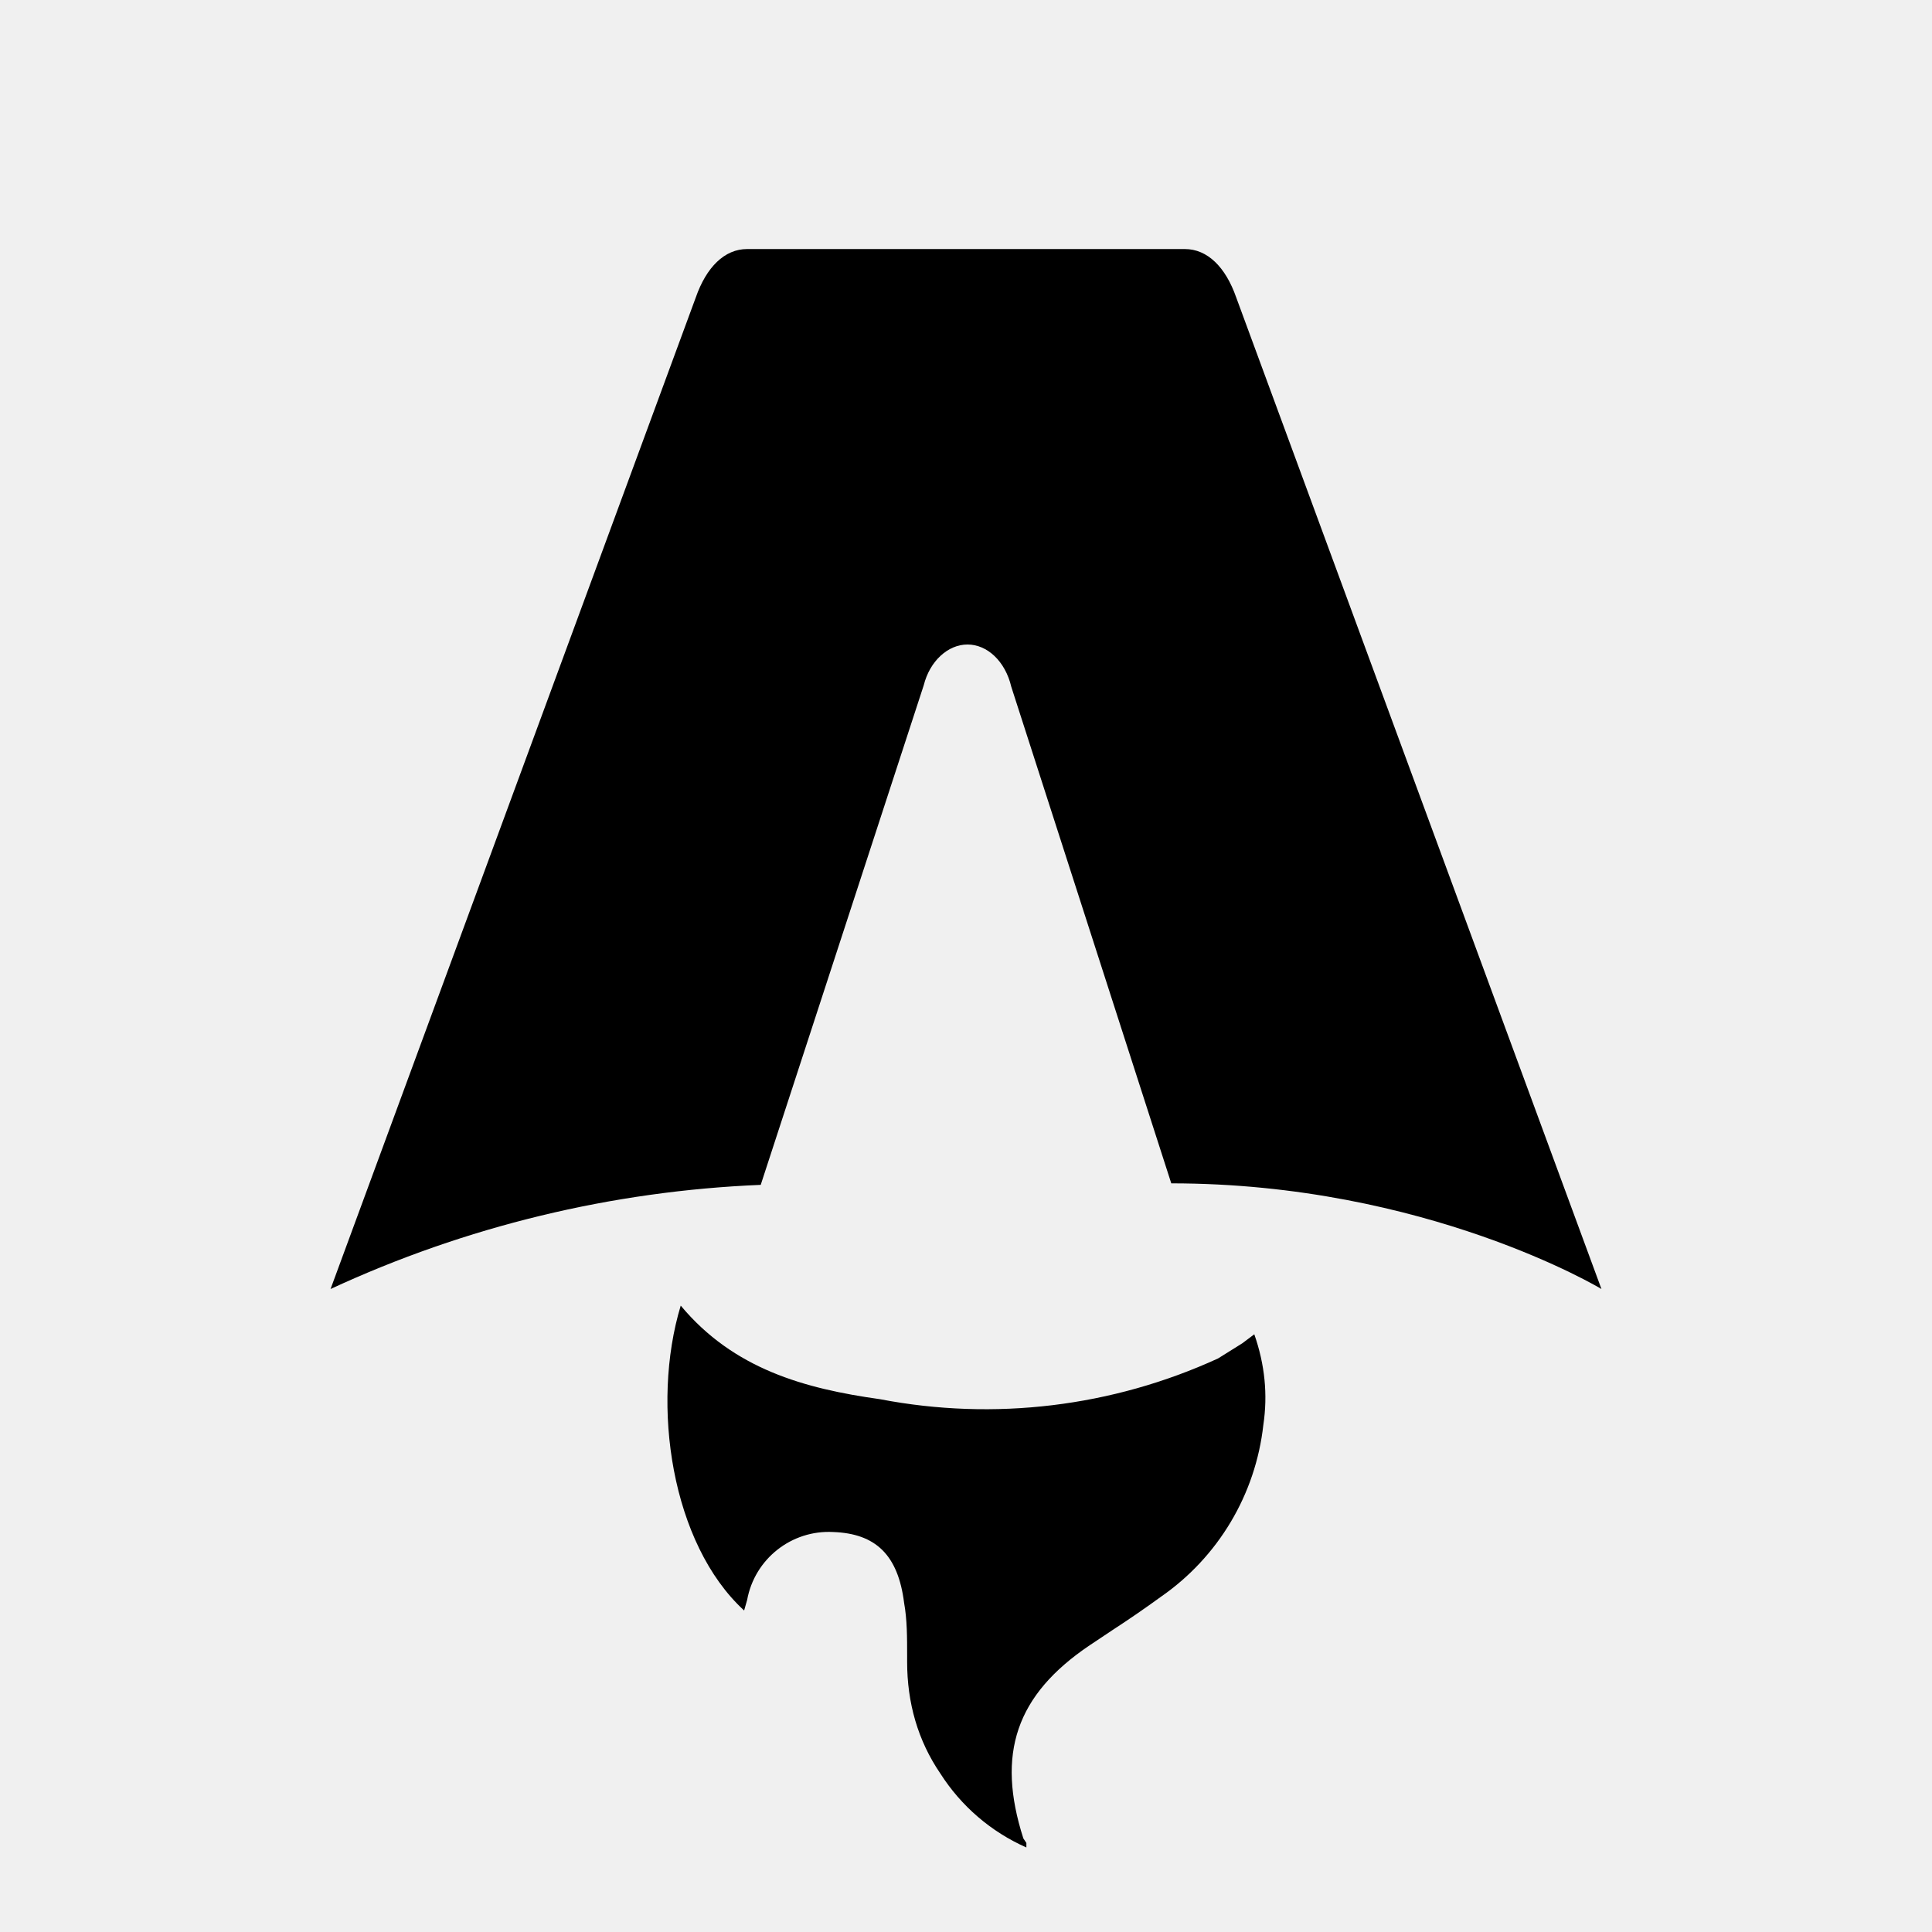
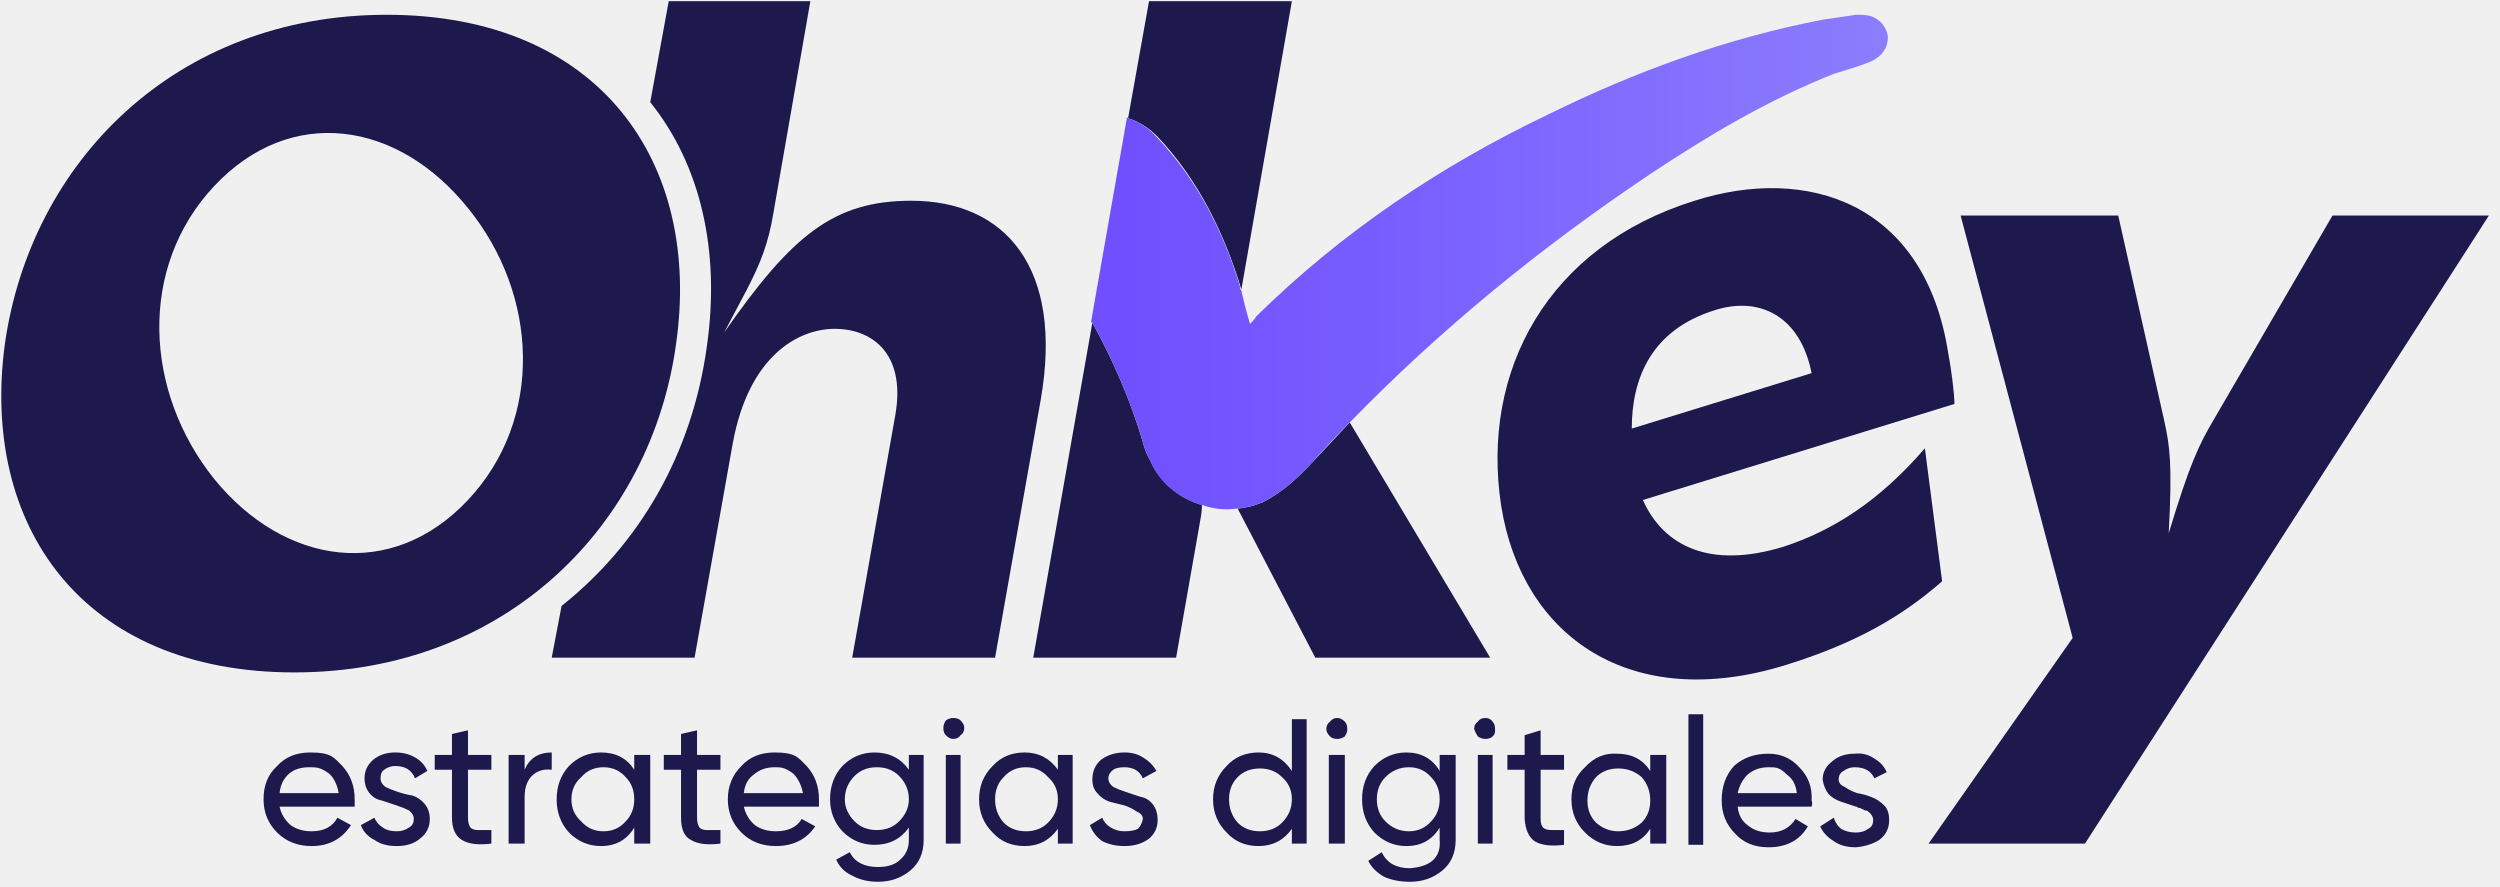
- <svg xmlns="http://www.w3.org/2000/svg" fill="none" viewBox="0 0 128 128">
-   <path d="M50.4 78.5a75.1 75.1 0 0 0-28.5 6.9l24.2-65.7c.7-2 1.9-3.2 3.4-3.2h29c1.5 0 2.7 1.2 3.4 3.2l24.2 65.7s-11.6-7-28.5-7L67 45.5c-.4-1.7-1.6-2.8-2.9-2.8-1.3 0-2.5 1.1-2.9 2.7L50.4 78.5Zm-1.1 28.2Zm-4.2-20.2c-2 6.6-.6 15.8 4.2 20.2a17.5 17.5 0 0 1 .2-.7 5.5 5.5 0 0 1 5.7-4.5c2.8.1 4.3 1.5 4.7 4.7.2 1.1.2 2.3.2 3.5v.4c0 2.7.7 5.2 2.2 7.4a13 13 0 0 0 5.7 4.9v-.3l-.2-.3c-1.8-5.6-.5-9.5 4.4-12.8l1.5-1a73 73 0 0 0 3.2-2.2 16 16 0 0 0 6.8-11.4c.3-2 .1-4-.6-6l-.8.6-1.6 1a37 37 0 0 1-22.4 2.7c-5-.7-9.7-2-13.2-6.2Z" />
-   <style>
-         path { fill: #000; }
-         @media (prefers-color-scheme: dark) {
-             path { fill: #FFF; }
-         }
-     </style>
+ <svg xmlns="http://www.w3.org/2000/svg" version="1.2" viewBox="0 0 203 72" width="203" height="72">
+   <defs>
+     <linearGradient id="P" gradientUnits="userSpaceOnUse" />
+     <linearGradient id="g1" x2="1" href="#P" gradientTransform="matrix(227.83,0,0,141.369,60.08,21.3)">
+       <stop stop-color="#633bff" />
+       <stop offset=".22" stop-color="#775cfe" />
+       <stop offset=".69" stop-color="#abb0fc" />
+       <stop offset="1" stop-color="#cfebfb" />
+     </linearGradient>
+   </defs>
+   <style>.a{fill:#1d194c}.b{fill:url(#g1)}</style>
+   <path class="a" d="m137.6 16.3c9.1-2.9 18.7 0.1 20.6 12.4 0.2 1 0.5 3.2 0.5 4.1l-25.3 7.8c1.7 3.8 5.5 5.6 11.4 3.8 4-1.3 7.8-3.7 11.5-8l1.4 10.8c-3.2 2.8-6.9 5-12.7 6.8-12.6 3.9-21.4-2.3-23.1-12.9-1.7-11 3.8-21.1 15.7-24.8zm9.5 14c-0.9-4.6-4.2-6.3-7.9-5.1-5.1 1.6-6.7 5.5-6.7 9.6z" />
+   <path class="a" d="m202.1 17.5l-32.8 51h-12.7l11.7-16.7-9.1-34.3h12.8l3.7 16.5c0.5 2.2 0.7 3.7 0.4 9.3 1.7-5.6 2.4-7.1 3.7-9.3l9.6-16.5c0 0 12.7 0 12.7 0zm-128.1-1.2c-6.3 0-9.7 2.8-15.2 10.7l1.8-3.4c1.2-2.3 1.8-3.9 2.2-6.3l3-17.2h-11.5l-1.5 8.2c4.1 5.1 5.7 12.1 4.6 19.8-1.2 8.8-5.5 16.1-11.8 21.1l-0.8 4.2h11.6l3.1-17.4c1.3-7.1 5.3-9.3 8.3-9.3 2.8 0 5.8 1.8 4.9 7l-3.5 19.7h11.6l3.7-20.9c1.9-10.8-2.9-16.2-10.5-16.2zm-51.3 49.2q0.2 0.9 0.9 1.5 0.7 0.5 1.7 0.5 1.5 0 2.1-1.1l1.1 0.6q-1.1 1.7-3.2 1.7-1.7 0-2.8-1.1-1.1-1.1-1.1-2.7 0-1.7 1.1-2.7 1-1.1 2.7-1.1c1.7 0 1.9 0.4 2.6 1.1q1 1.1 1 2.7 0 0.3 0 0.6zm2.4-3.2q-1 0-1.6 0.5-0.7 0.6-0.8 1.6h4.8q-0.2-1.1-0.8-1.6c-0.7-0.5-1-0.5-1.6-0.5zm5.8 0.9q0 0.4 0.4 0.7 0.4 0.2 1 0.4 0.6 0.2 1.2 0.3 0.6 0.2 1 0.7 0.4 0.5 0.4 1.2 0 1-0.8 1.6-0.7 0.6-1.9 0.6-1.1 0-1.8-0.5-0.8-0.4-1.1-1.2l1.1-0.6q0.2 0.5 0.7 0.8 0.4 0.3 1.1 0.3 0.6 0 1-0.3 0.4-0.2 0.4-0.7 0-0.4-0.4-0.7-0.4-0.2-1-0.4l-1.2-0.4q-0.6-0.1-1-0.6-0.4-0.5-0.4-1.2 0-0.9 0.7-1.5 0.7-0.6 1.8-0.6 0.9 0 1.6 0.4 0.7 0.4 1 1.1l-1 0.6q-0.4-1-1.6-1-0.5 0-0.9 0.3-0.3 0.2-0.3 0.7zm9-0.7h-1.9v3.9q0 0.5 0.2 0.8 0.2 0.2 0.6 0.2 0.5 0 1.1 0v1.1q-1.6 0.2-2.4-0.3-0.8-0.5-0.8-1.8v-3.9h-1.4v-1.2h1.4v-1.7l1.3-0.3v2h1.9c0 0 0 1.2 0 1.2zm2.7 0q0.6-1.4 2.2-1.4v1.4q-0.9-0.1-1.5 0.4-0.7 0.6-0.7 1.8v3.8h-1.3v-7.2h1.3zm8.9-1.2h1.3v7.2h-1.3v-1.3q-0.9 1.5-2.7 1.5-1.5 0-2.6-1.1-1-1.1-1-2.7 0-1.6 1-2.7 1.1-1.1 2.6-1.1 1.8 0 2.7 1.4v-1.2zm-2.5 6.2q1.1 0 1.8-0.8 0.7-0.7 0.7-1.8 0-1.1-0.7-1.8-0.7-0.8-1.8-0.8-1.1 0-1.8 0.8-0.8 0.7-0.8 1.8 0 1.1 0.8 1.8 0.7 0.8 1.8 0.8zm9.5-5h-1.9v3.9q0 0.5 0.2 0.8 0.2 0.2 0.6 0.2 0.5 0 1.1 0v1.1q-1.6 0.2-2.4-0.3-0.8-0.4-0.8-1.8v-3.9h-1.4v-1.2h1.4v-1.7l1.3-0.3v2h1.9c0 0 0 1.2 0 1.2zm1.9 3q0.2 0.9 0.9 1.5 0.7 0.5 1.7 0.5 1.5 0 2.1-1l1.1 0.6q-1.1 1.6-3.2 1.6-1.7 0-2.8-1.1-1.1-1.1-1.1-2.7 0-1.6 1.1-2.7 1-1.1 2.7-1.1c1.7 0 1.9 0.4 2.6 1.1q1 1.1 1 2.7 0 0.3 0 0.6zm2.5-3.2q-1 0-1.7 0.6-0.7 0.5-0.8 1.5h4.8q-0.2-1-0.8-1.6c-0.7-0.5-1-0.5-1.5-0.5zm10.9-1h1.2v6.9q0 1.6-1.1 2.5-1.1 0.9-2.6 0.9-1.2 0-2.1-0.5-0.9-0.4-1.3-1.3l1.1-0.6q0.6 1.2 2.3 1.2 1.2 0 1.8-0.6 0.7-0.6 0.7-1.6v-1q-1 1.4-2.8 1.4-1.5 0-2.6-1.1-1-1.1-1-2.6 0-1.6 1-2.7 1.1-1.1 2.6-1.1 1.8 0 2.8 1.4c0 0 0-1.2 0-1.2zm-4.4 5.4q0.7 0.7 1.8 0.7 1.1 0 1.8-0.7 0.8-0.8 0.8-1.8 0-1.1-0.8-1.9-0.7-0.7-1.8-0.7-1.1 0-1.8 0.7-0.8 0.8-0.8 1.9 0 1 0.8 1.8zm8-6.7q-0.3 0-0.6-0.3-0.2-0.2-0.2-0.6 0-0.3 0.2-0.6 0.3-0.2 0.6-0.2 0.4 0 0.6 0.2 0.3 0.3 0.3 0.6 0 0.4-0.3 0.6-0.2 0.3-0.6 0.3zm-0.6 8.5v-7.2h1.2v7.2zm9.1-7.2h1.2v7.2h-1.2v-1.2q-1 1.4-2.7 1.4-1.6 0-2.6-1.1-1.1-1.1-1.1-2.7 0-1.6 1.1-2.7 1-1.1 2.6-1.1 1.7 0 2.7 1.4v-1.2zm-2.6 6.2q1.1 0 1.8-0.7 0.8-0.8 0.8-1.9 0-1.1-0.8-1.8-0.7-0.8-1.8-0.8-1.1 0-1.8 0.8-0.7 0.7-0.7 1.8 0 1.1 0.7 1.9 0.7 0.7 1.8 0.7zm6.7-4.3q0 0.4 0.4 0.7 0.4 0.2 1 0.4 0.6 0.2 1.2 0.4 0.6 0.1 1 0.6 0.4 0.5 0.4 1.3 0 0.9-0.7 1.5-0.8 0.6-2 0.6-1 0-1.8-0.4-0.7-0.5-1-1.3l1-0.6q0.2 0.5 0.7 0.8 0.5 0.3 1.1 0.3 0.7 0 1.1-0.2 0.3-0.3 0.4-0.8 0-0.4-0.5-0.6-0.4-0.3-1-0.5l-1.2-0.3q-0.6-0.2-1-0.7-0.4-0.4-0.4-1.1 0-1 0.7-1.6 0.8-0.6 1.9-0.6 0.9 0 1.5 0.4 0.7 0.4 1.1 1.1l-1.1 0.6q-0.4-0.9-1.5-0.9-0.6 0-0.9 0.2-0.4 0.3-0.4 0.7zm14.9-4.8h1.2v10.1h-1.2v-1.2q-1 1.4-2.7 1.4-1.6 0-2.6-1.1-1.1-1.1-1.1-2.7 0-1.6 1.1-2.7 1-1.1 2.6-1.1 1.7 0 2.7 1.5v-4.2zm-2.6 9.1q1.1 0 1.8-0.7 0.8-0.8 0.8-1.9 0-1.1-0.8-1.8-0.7-0.7-1.8-0.7-1.1 0-1.8 0.7-0.7 0.7-0.7 1.8 0 1.1 0.7 1.9 0.7 0.7 1.8 0.7zm6.3-7.5q-0.4 0-0.6-0.2-0.3-0.3-0.3-0.6 0-0.4 0.3-0.6 0.2-0.3 0.6-0.3 0.3 0 0.6 0.3 0.2 0.2 0.2 0.6c0 0.3-0.1 0.4-0.2 0.6q-0.3 0.2-0.6 0.2zm-0.7 8.5v-7.2h1.3v7.2zm9-7.2h1.3v6.9q0 1.6-1.1 2.5-1.1 0.9-2.6 0.9-1.2 0-2.1-0.4-0.9-0.5-1.3-1.3l1.1-0.7q0.6 1.3 2.3 1.3 1.2-0.1 1.8-0.6 0.7-0.6 0.6-1.7v-1q-0.9 1.5-2.7 1.5-1.5 0-2.6-1.1-1-1.1-1-2.7 0-1.6 1-2.7 1.1-1.1 2.6-1.1 1.8 0 2.7 1.5c0 0 0-1.3 0-1.3zm-4.4 5.4q0.8 0.8 1.9 0.8 1.1 0 1.8-0.8 0.7-0.7 0.7-1.8 0-1.1-0.7-1.8-0.7-0.8-1.8-0.8-1.1 0-1.9 0.8-0.7 0.7-0.7 1.8 0 1.1 0.7 1.8zm8.1-6.7q-0.3 0-0.6-0.2-0.2-0.3-0.3-0.6 0-0.4 0.3-0.6 0.2-0.3 0.6-0.3 0.4 0 0.6 0.3 0.2 0.2 0.2 0.6c0 0.3 0 0.4-0.2 0.6q-0.2 0.2-0.6 0.2zm-0.6 8.5v-7.2h1.2v7.2zm7-6h-1.9v4q0 0.5 0.2 0.7 0.2 0.2 0.7 0.2 0.4 0 1 0v1.2q-1.6 0.2-2.4-0.3-0.7-0.5-0.8-1.8v-4h-1.4v-1.2h1.4v-1.6l1.3-0.4v2h1.9c0 0 0 1.2 0 1.2zm7-1.2h1.3v7.2h-1.3v-1.2q-0.9 1.4-2.7 1.4-1.5 0-2.6-1.1-1.1-1.1-1.1-2.7 0-1.6 1.1-2.6 1.1-1.2 2.6-1.1 1.8 0 2.7 1.4v-1.3zm-2.6 6.2q1.1 0 1.9-0.7 0.7-0.7 0.7-1.8 0-1.1-0.7-1.9-0.8-0.7-1.9-0.7-1.1 0-1.8 0.7-0.7 0.8-0.7 1.9 0 1.1 0.7 1.8 0.8 0.7 1.8 0.7zm5.7 1.1v-10.6h1.2v10.6zm4-3.1q0.1 1 0.8 1.5 0.7 0.6 1.8 0.6 1.4 0 2.1-1.1l1 0.6q-1 1.7-3.2 1.7-1.7 0-2.7-1.1-1.1-1.1-1.1-2.7 0-1.7 1-2.8 1.1-1 2.8-1 1.5 0 2.5 1.1 1.1 1.1 1 2.7 0.1 0.2 0 0.5zm2.5-3.2q-1 0-1.7 0.6-0.6 0.6-0.8 1.5h4.8q-0.1-1-0.8-1.5c-0.6-0.6-0.9-0.6-1.5-0.6zm5.7 1q0 0.4 0.5 0.6 0.4 0.3 1 0.5 0.6 0.1 1.1 0.3 0.6 0.2 1.1 0.7 0.4 0.4 0.4 1.2 0 1-0.8 1.6-0.8 0.5-1.9 0.6-1.1 0-1.8-0.5-0.8-0.5-1.1-1.2l1.1-0.7q0.2 0.6 0.6 0.9 0.5 0.3 1.2 0.3 0.6 0 1-0.3 0.4-0.2 0.4-0.7 0-0.4-0.4-0.7-0.1-0.1-0.3-0.1-0.1-0.1-0.2-0.1-0.1-0.1-0.3-0.1-0.1-0.1-0.2-0.1l-1.2-0.4q-0.6-0.2-1-0.6-0.4-0.5-0.5-1.2 0-0.9 0.8-1.5 0.7-0.6 1.8-0.6 0.9-0.1 1.6 0.4 0.7 0.4 1 1.1l-1 0.5q-0.4-0.9-1.6-0.9-0.5 0-0.9 0.3-0.4 0.2-0.4 0.7z" />
+   <path class="a" d="m54.9 27.9c-2 14.7-13.8 26.7-31 26.7-17.3 0-25.5-12-23.5-26.7 2.1-14.7 13.8-26.7 31-26.7 17.3 0 25.6 12 23.5 26.7zm-16.9 12.7c6.2-6.6 5.7-16.7 0-23.7-5.7-7.1-14.4-8.4-20.6-1.8-6.2 6.6-5.7 16.7 0 23.8 5.7 7 14.4 8.3 20.6 1.7zm55.4-3.2q-0.4-0.7-0.6-1.5c-1-3.4-2.4-6.6-4.1-9.7l-4.8 27.2h11.6l1.9-10.8c0.1-0.6 0.2-1 0.2-1.6-1.8-0.5-3.4-1.8-4.2-3.6zm9.1 3.4q-1 0.4-2 0.5l6.3 12.1h14.2l-11.4-19.1q-1.5 1.6-3 3.2c-1.2 1.3-2.5 2.5-4.1 3.3zm-1.7-17.3l4.1-23.4h-11.6l-1.7 9.5q1.3 0.4 2.4 1.5c3.3 3.5 5.4 7.8 6.8 12.4z" />
+   <path class="b" d="m151.9 1.3c-0.4-0.1-0.8-0.1-1.2-0.1q-1.4 0.2-2.7 0.4c-7.8 1.5-15.2 4.2-22.3 7.7-8.8 4.2-16.8 9.6-23.7 16.4-0.1 0.2-0.3 0.4-0.5 0.6-0.3-1-0.5-1.8-0.7-2.7q0-0.1-0.1-0.1v-0.2c-1.4-4.6-3.5-8.7-6.8-12.2q-1-1.1-2.3-1.5 0 0-0.1-0.1v0.1l-2.9 16.5q0 0.1 0.1 0.1c1.7 3.1 3.1 6.3 4.1 9.7q0.2 0.8 0.6 1.5c0.7 1.8 2.3 3 4.1 3.6q0.1 0 0.1 0 1.4 0.5 2.8 0.3h0.1q1-0.1 2-0.5c1.6-0.8 2.9-2 4.1-3.3q1.4-1.6 2.9-3.1l0.1-0.1c7.4-7.6 15.5-14.2 24.3-20.1 4.8-3.2 9.7-6.1 15-8.2 1-0.3 2-0.6 3-1 0.9-0.4 1.4-1.1 1.4-2-0.1-0.8-0.6-1.4-1.4-1.7z" />
</svg>
